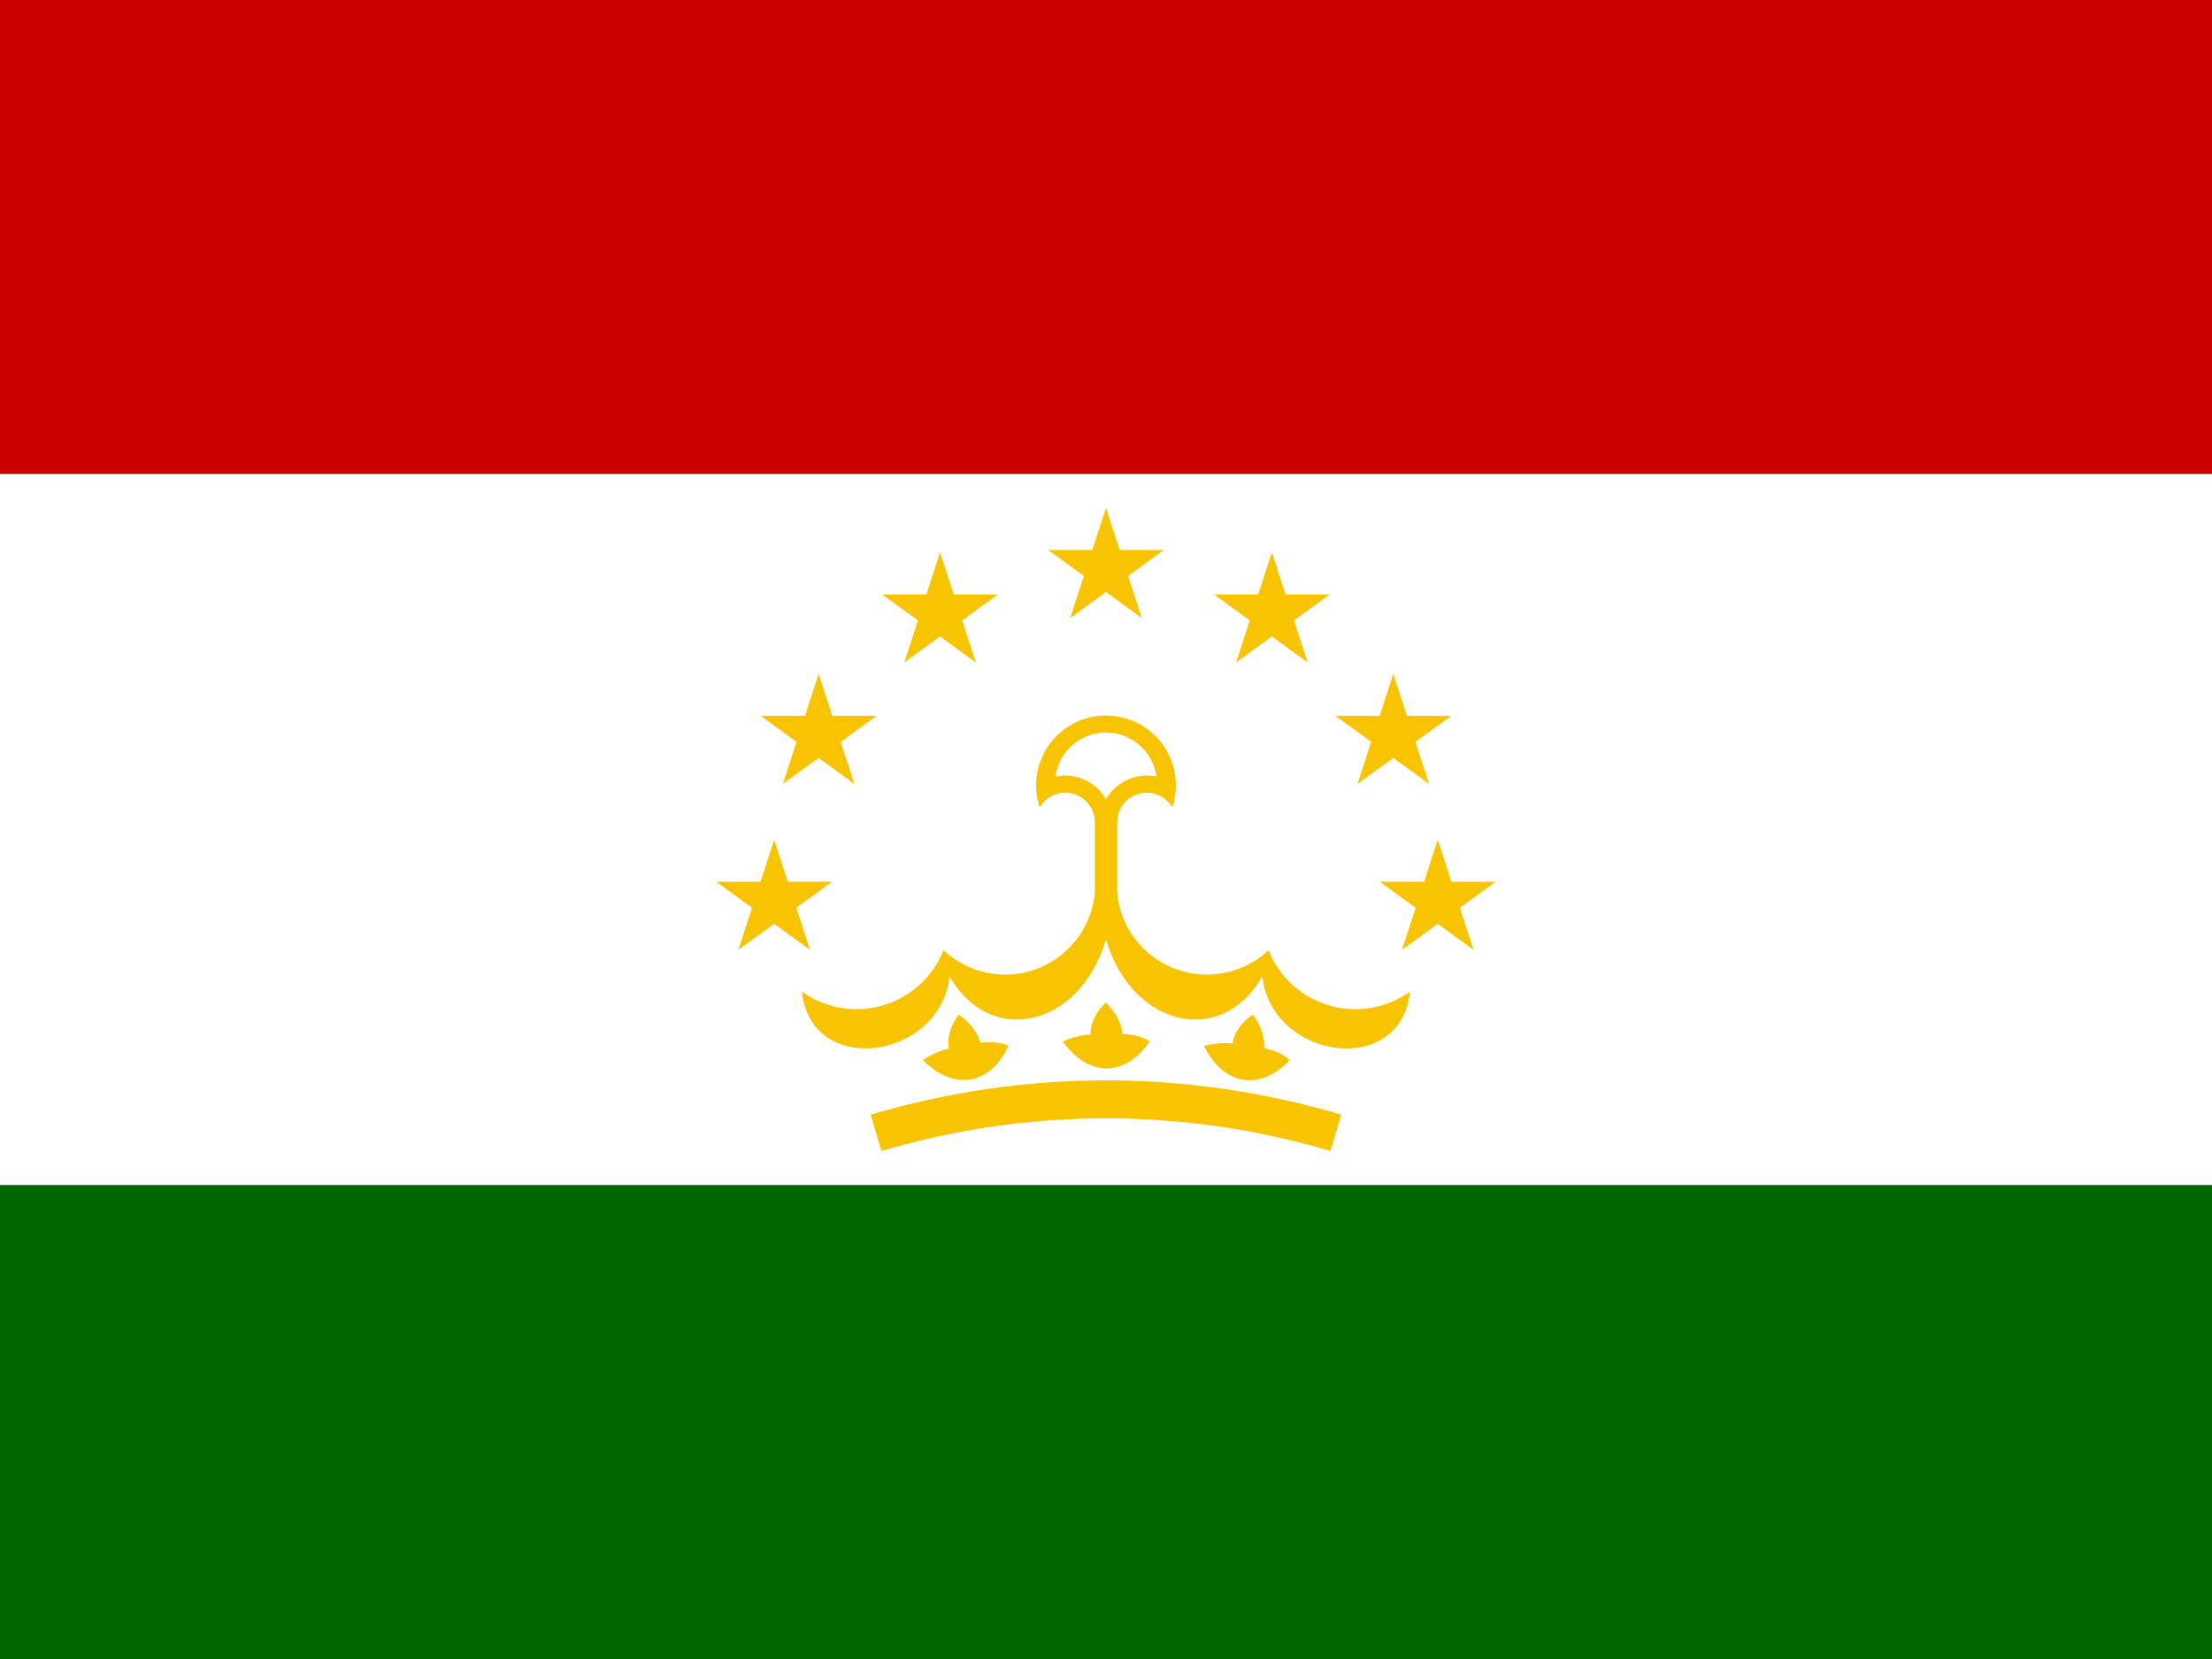
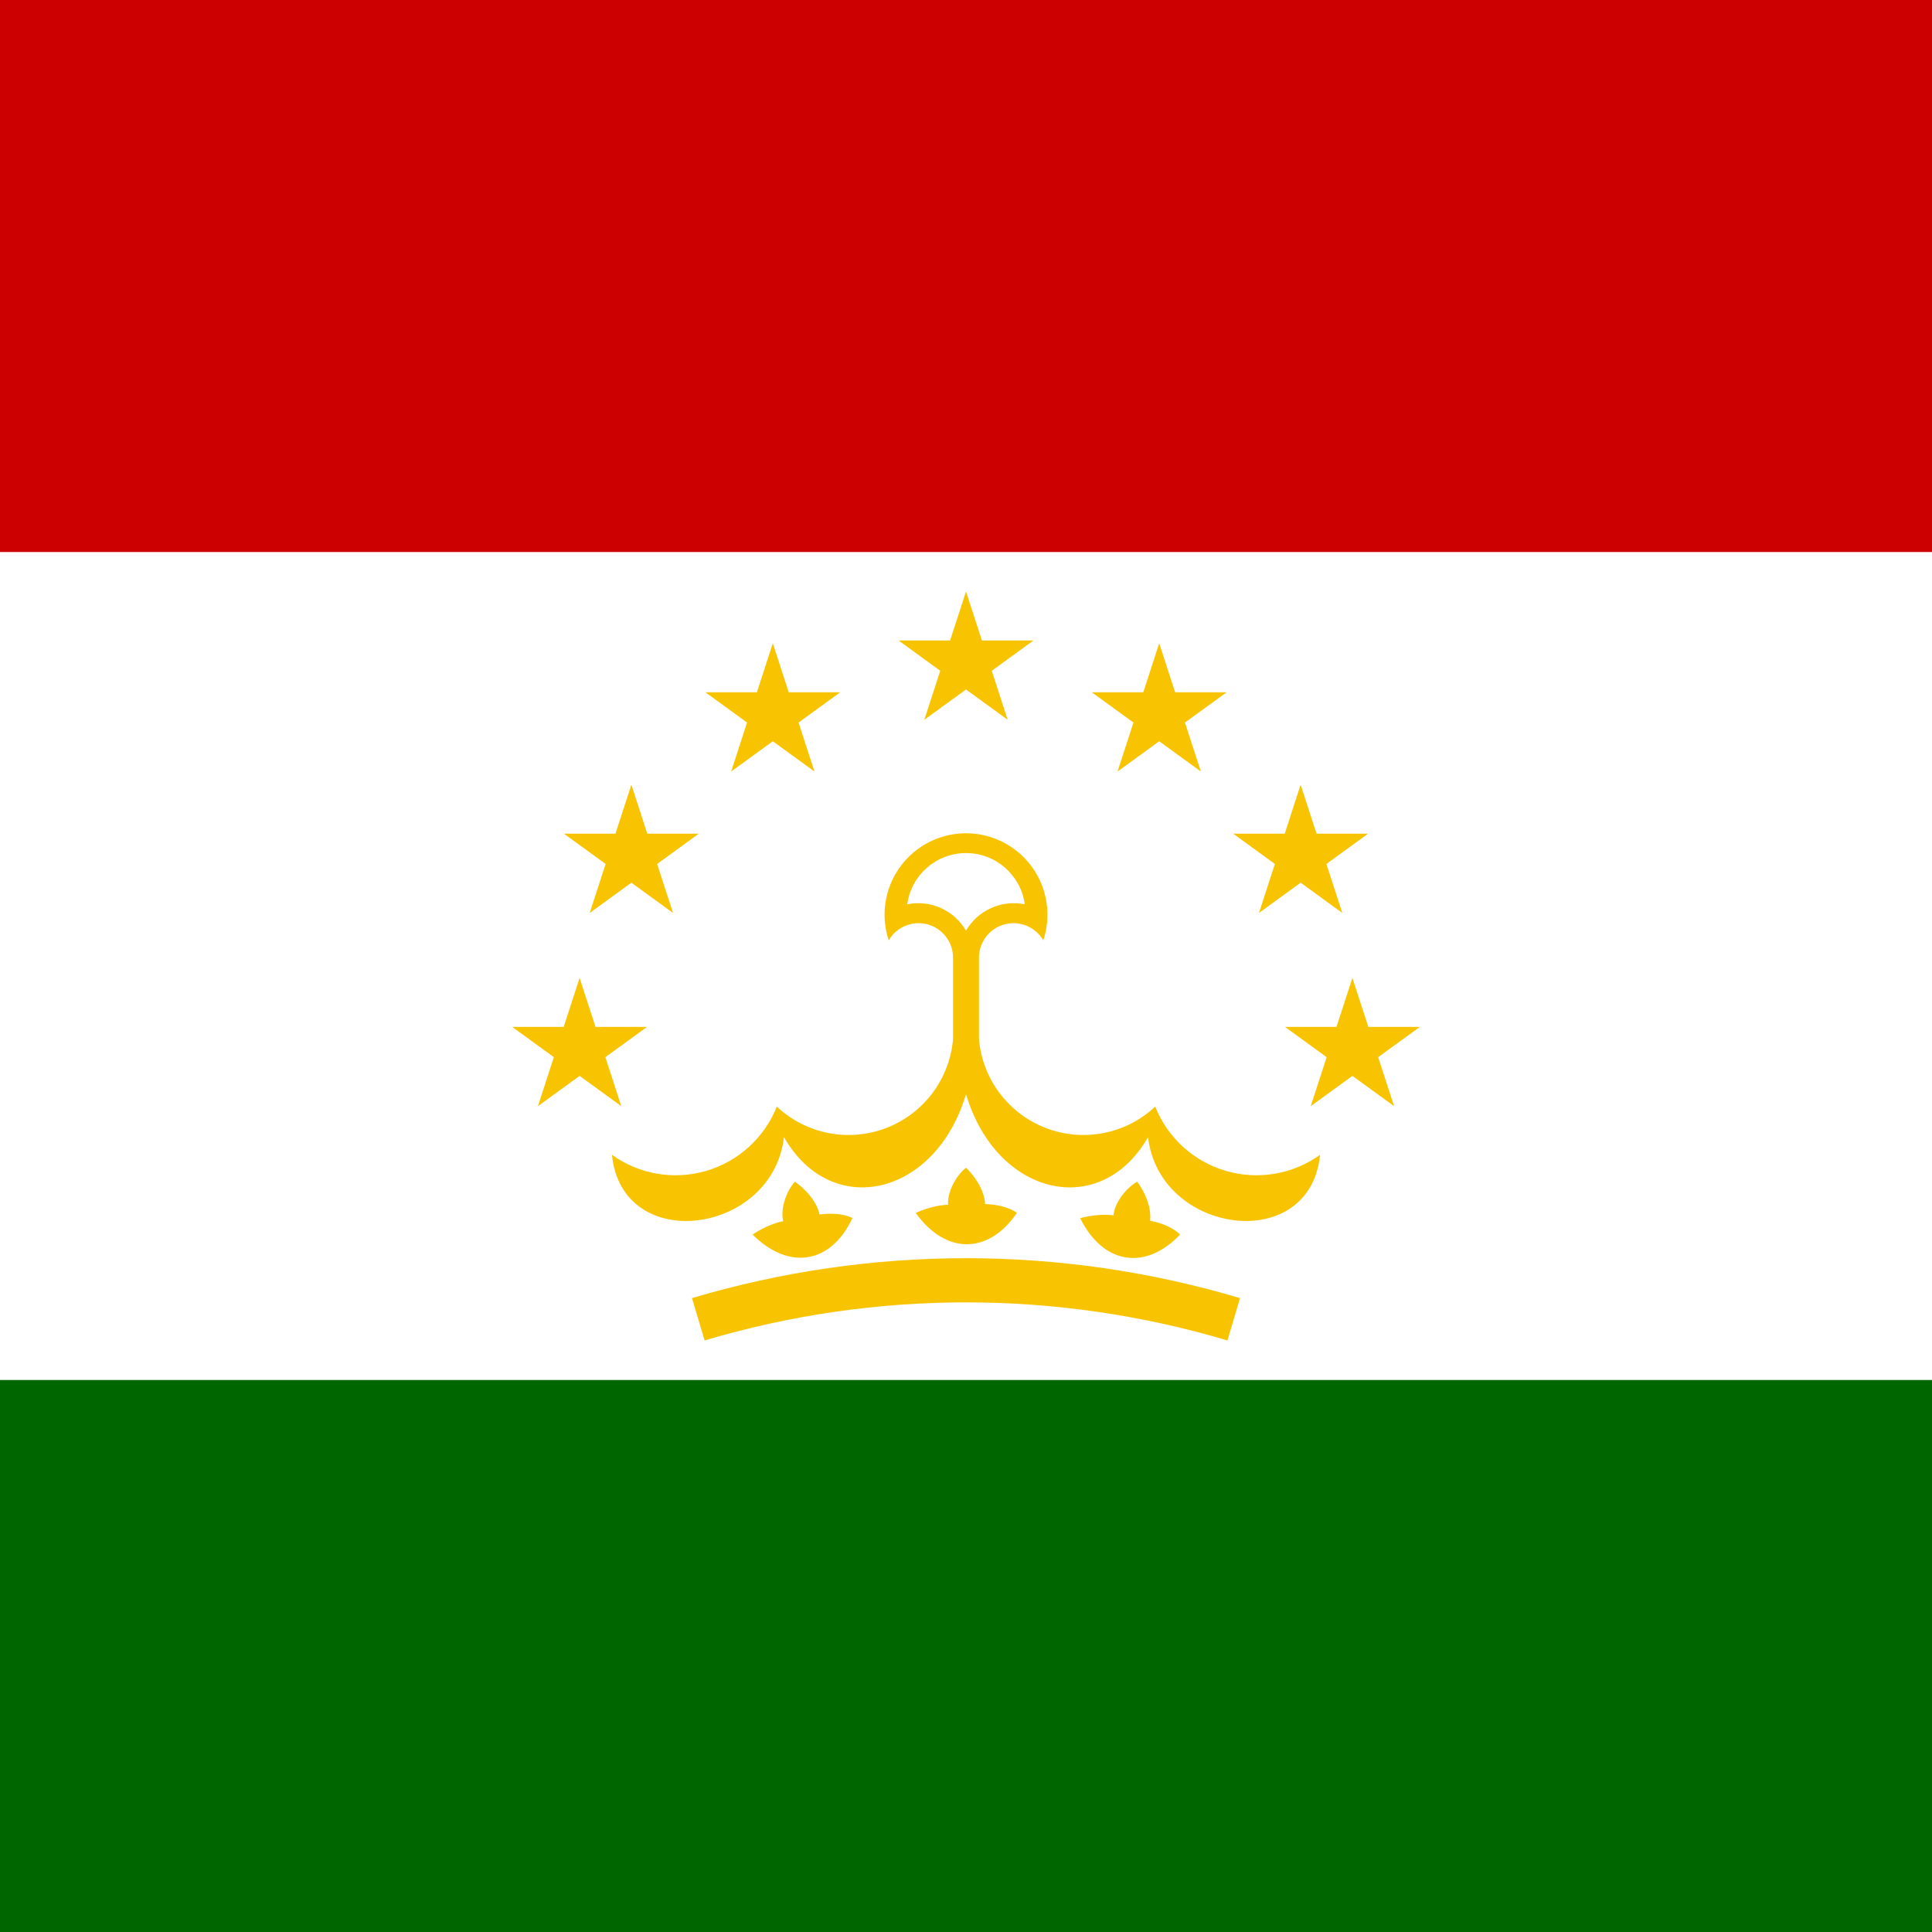
- <svg xmlns="http://www.w3.org/2000/svg" xmlns:xlink="http://www.w3.org/1999/xlink" height="480" width="640" id="flag-icon-css-tj">
-   <path fill="#060" d="M0 0h640v480H0z" />
-   <path fill="#fff" d="M0 0h640v342.857H0z" />
-   <path fill="#c00" d="M0 0h640v137.143H0z" />
-   <path d="M300.8 233.623a8.571 8.571 0 0 1 15.977 4.046v34.285h6.446V237.67a8.571 8.571 0 0 1 15.977-4.046 20.229 20.229 0 1 0-38.4 0" fill="#f8c300" />
-   <path d="M305.394 224.674A13.714 13.714 0 0 1 320 231.223a13.714 13.714 0 0 1 14.606-6.549 14.743 14.743 0 0 0-29.212 0" fill="#fff" />
-   <path d="M316.777 258.259a26.057 26.057 0 0 1-43.78 16.673 27.086 27.086 0 0 1-40.96 11.978c2.503 24.978 39.944 19.878 42.734-4.409 11.763 20.65 37.627 14.736 45.195-10.56z" id="a" fill="#f8c300" />
-   <use transform="matrix(-1 0 0 1 640 0)" xlink:href="#a" width="100%" height="100%" fill="#f8c300" />
-   <path d="M291.776 302.613c-5.224 11.277-15.665 13.214-24.798 4.11 0 0 3.671-2.593 7.602-3.309-.737-3.136.774-7.475 2.904-9.822 2.234 1.527 5.351 4.587 6.144 8.142 5.505-.712 8.148.88 8.148.88z" id="b" fill="#f8c300" />
-   <use transform="rotate(9.37 320 551.314)" xlink:href="#b" width="100%" height="100%" fill="#f8c300" />
-   <use transform="rotate(18.74 320 551.314)" xlink:href="#b" width="100%" height="100%" fill="#f8c300" />
-   <path d="M253.486 327.771a233.143 233.143 0 0 1 133.028 0" fill="none" stroke="#f8c300" stroke-width="10.971" />
-   <g transform="translate(320 164.571) scale(.68571)" fill="#f8c300">
-     <path id="c" transform="scale(.00005)" d="M301930 415571l-790463-574305h977066l-790463 574305L0-513674z" />
+ <svg xmlns="http://www.w3.org/2000/svg" xmlns:xlink="http://www.w3.org/1999/xlink" height="512" width="512" id="flag-icon-css-tj">
+   <path fill="#060" d="M0 0h512v512H0z" />
+   <path fill="#fff" d="M0 0h512v365.714H0z" />
+   <path fill="#c00" d="M0 0h512v146.286H0z" />
+   <g transform="translate(-256) scale(.73143)" fill="#f8c300">
+     <path d="M672 340.7a12.5 12.5 0 0 1 23.3 5.9v50h9.4v-50a12.5 12.5 0 0 1 23.3-5.9 29.5 29.5 0 1 0-56 0" />
+     <path d="M678.7 327.65a20 20 0 0 1 21.3 9.55 20 20 0 0 1 21.3-9.55 21.5 21.5 0 0 0-42.6 0" fill="#fff" />
+     <path id="a" d="M695.3 376.627a38 38 0 0 1-63.845 24.316 39.5 39.5 0 0 1-59.734 17.467c3.65 36.426 58.252 28.989 62.32-6.429 17.154 30.115 54.873 21.49 65.91-15.4z" />
+     <use height="100%" width="100%" xlink:href="#a" transform="matrix(-1 0 0 1 1400 0)" />
+     <path id="b" d="M658.84 441.31c-7.618 16.446-22.845 19.271-36.164 5.995 0 0 5.354-3.783 11.086-4.826-1.075-4.574 1.13-10.902 4.235-14.324 3.258 2.227 7.804 6.689 8.96 11.874 8.03-1.04 11.883 1.282 11.883 1.282z" />
+     <use height="100%" width="100%" xlink:href="#b" transform="rotate(9.37 700 804)" />
+     <use height="100%" width="100%" xlink:href="#b" transform="rotate(18.74 700 804)" />
+     <path d="M603 478a340 340 0 0 1 194 0" fill="none" stroke="#f8c300" stroke-width="16" />
+     <g transform="translate(700 380)">
+       <g transform="translate(0 -140)">
+         <path id="c" transform="scale(.00005)" d="M488533-158734l-790463 574305L0-513674l301930 929245-790463-574305z" />
+       </g>
+       <g id="d">
+         <use height="100%" width="100%" xlink:href="#c" transform="translate(-70 -121.244)" />
+         <use height="100%" width="100%" xlink:href="#c" transform="translate(-121.244 -70)" />
+         <use height="100%" width="100%" xlink:href="#c" transform="translate(-140)" />
+       </g>
+       <use height="100%" width="100%" xlink:href="#d" transform="scale(-1 1)" />
+     </g>
  </g>
-   <g id="d" transform="translate(320 260.571) scale(.68571)" fill="#f8c300">
-     <use height="100%" width="100%" xlink:href="#c" transform="translate(-70 -121.244)" />
-     <use height="100%" width="100%" xlink:href="#c" transform="translate(-121.244 -70)" />
-     <use height="100%" width="100%" xlink:href="#c" transform="translate(-140)" />
-   </g>
-   <use height="100%" width="100%" xlink:href="#d" transform="matrix(-1 0 0 1 640 0)" fill="#f8c300" />
</svg>
